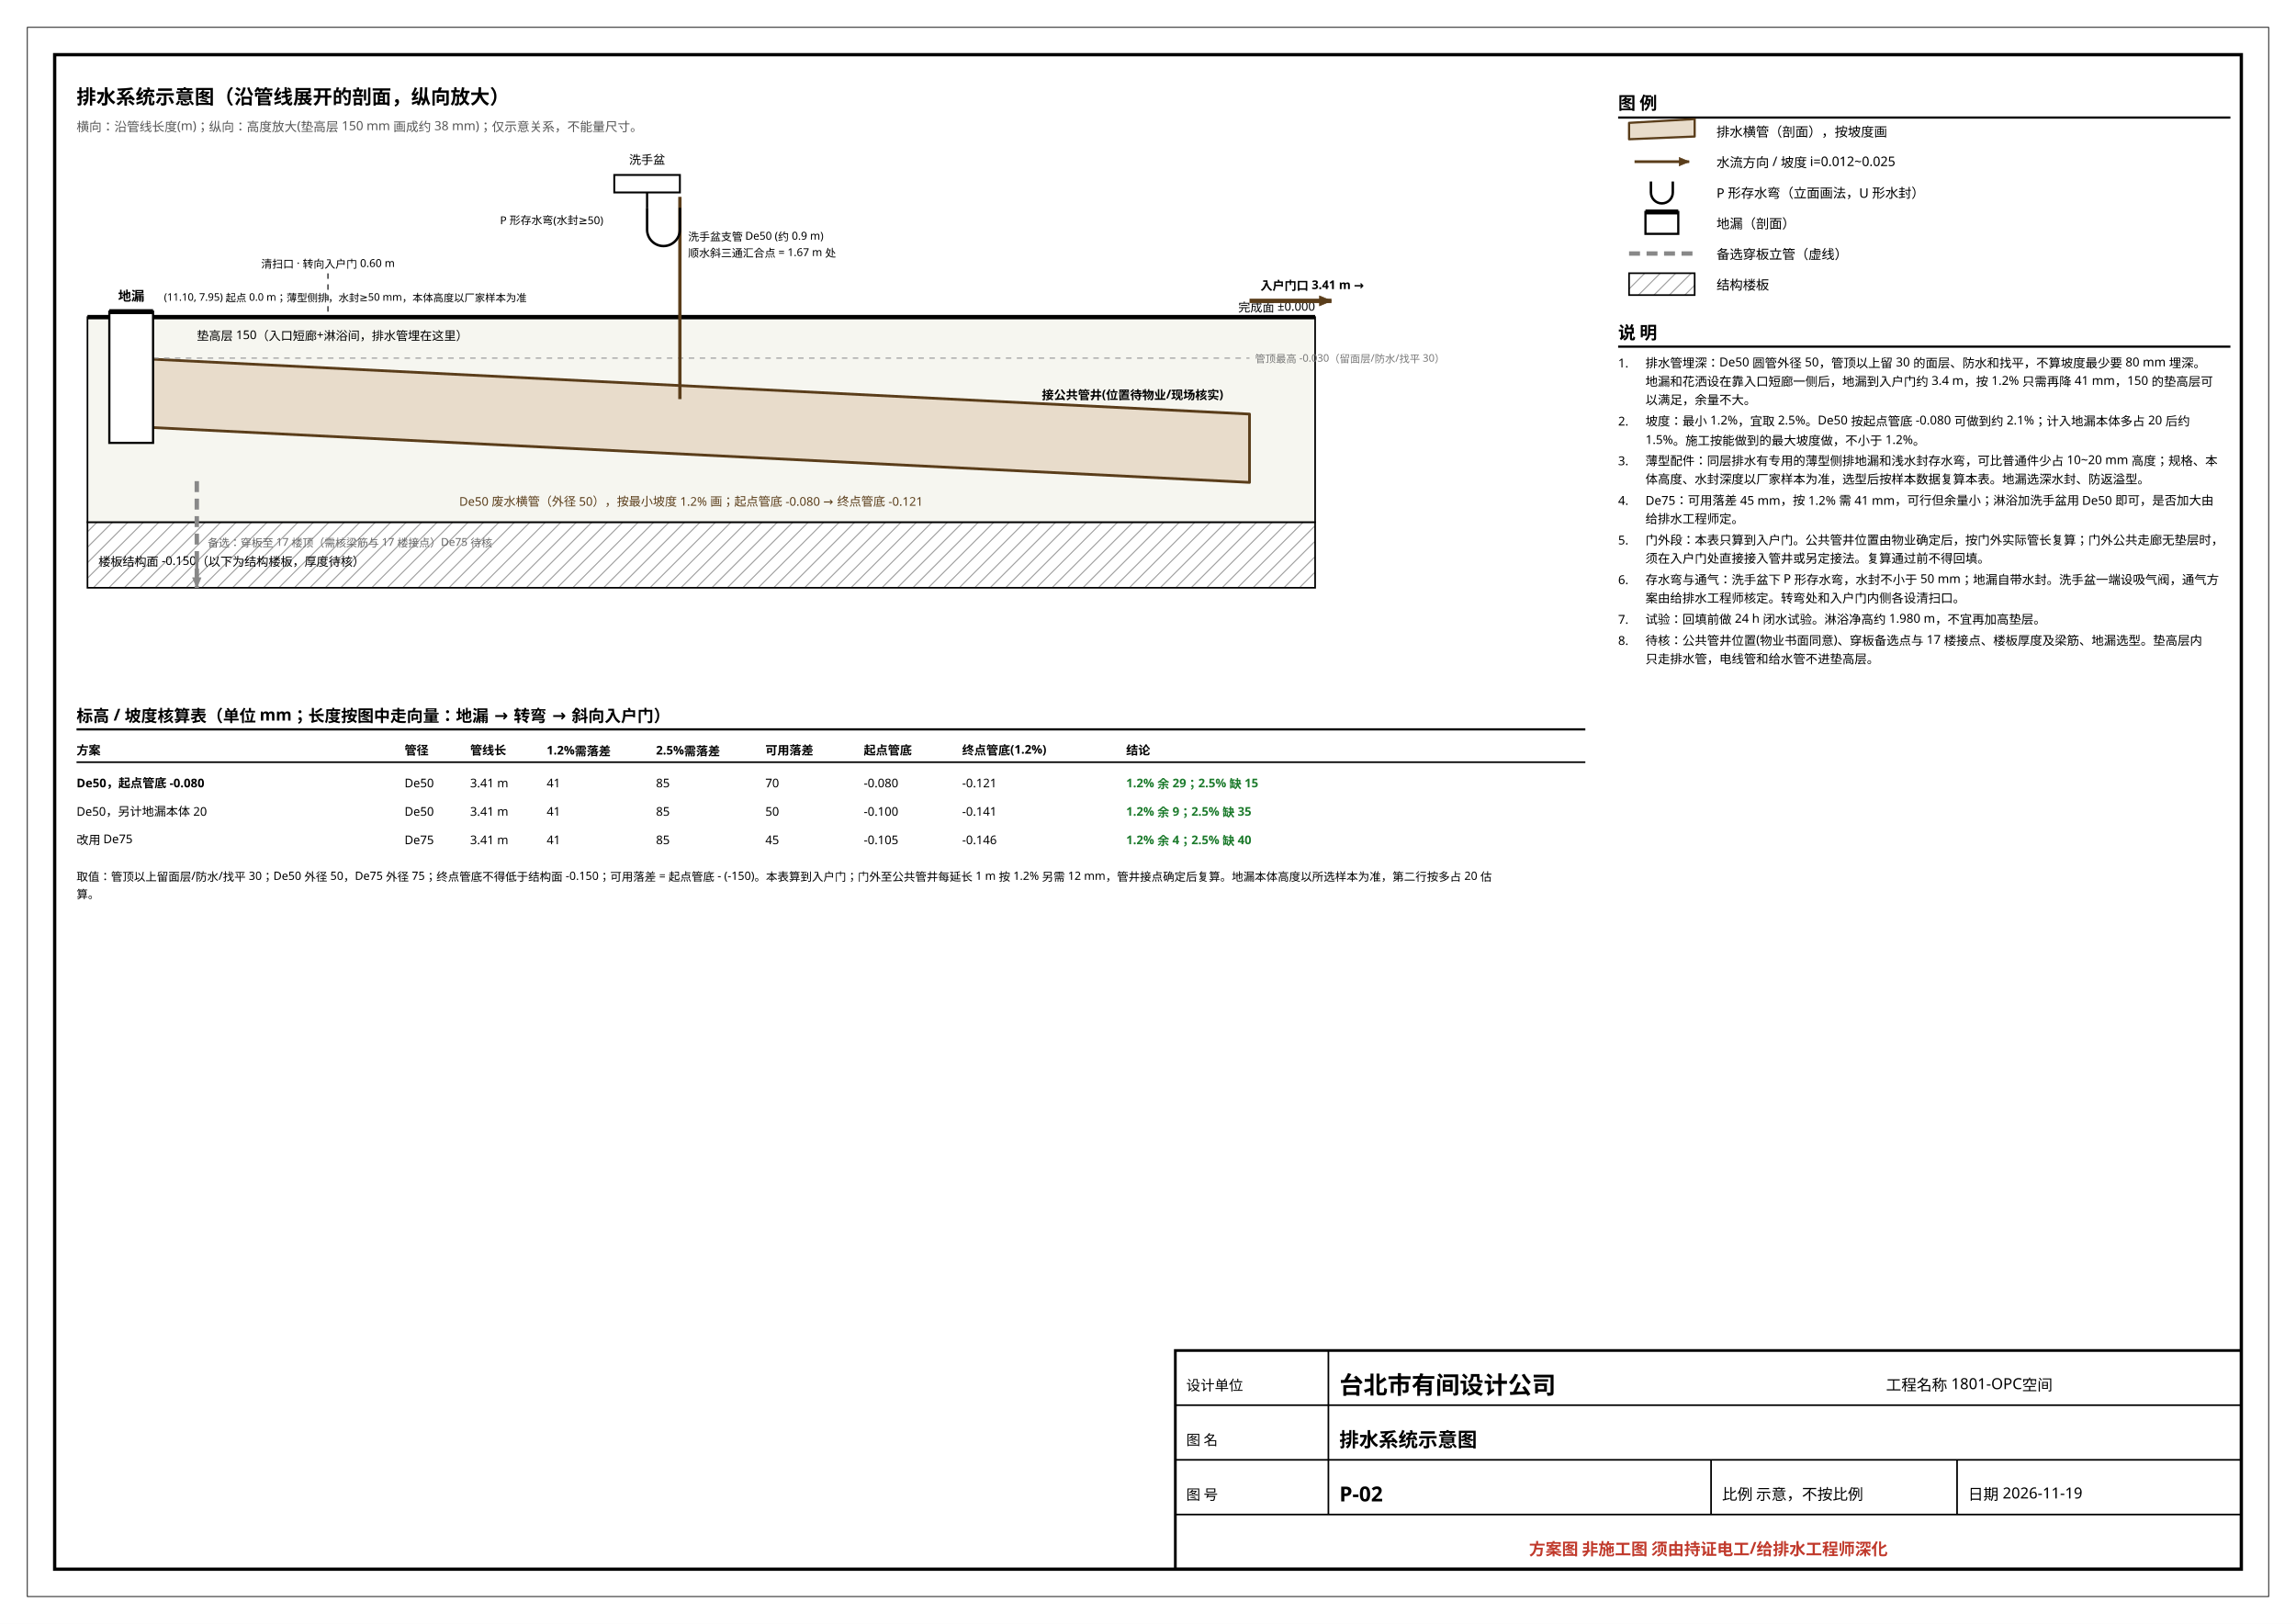
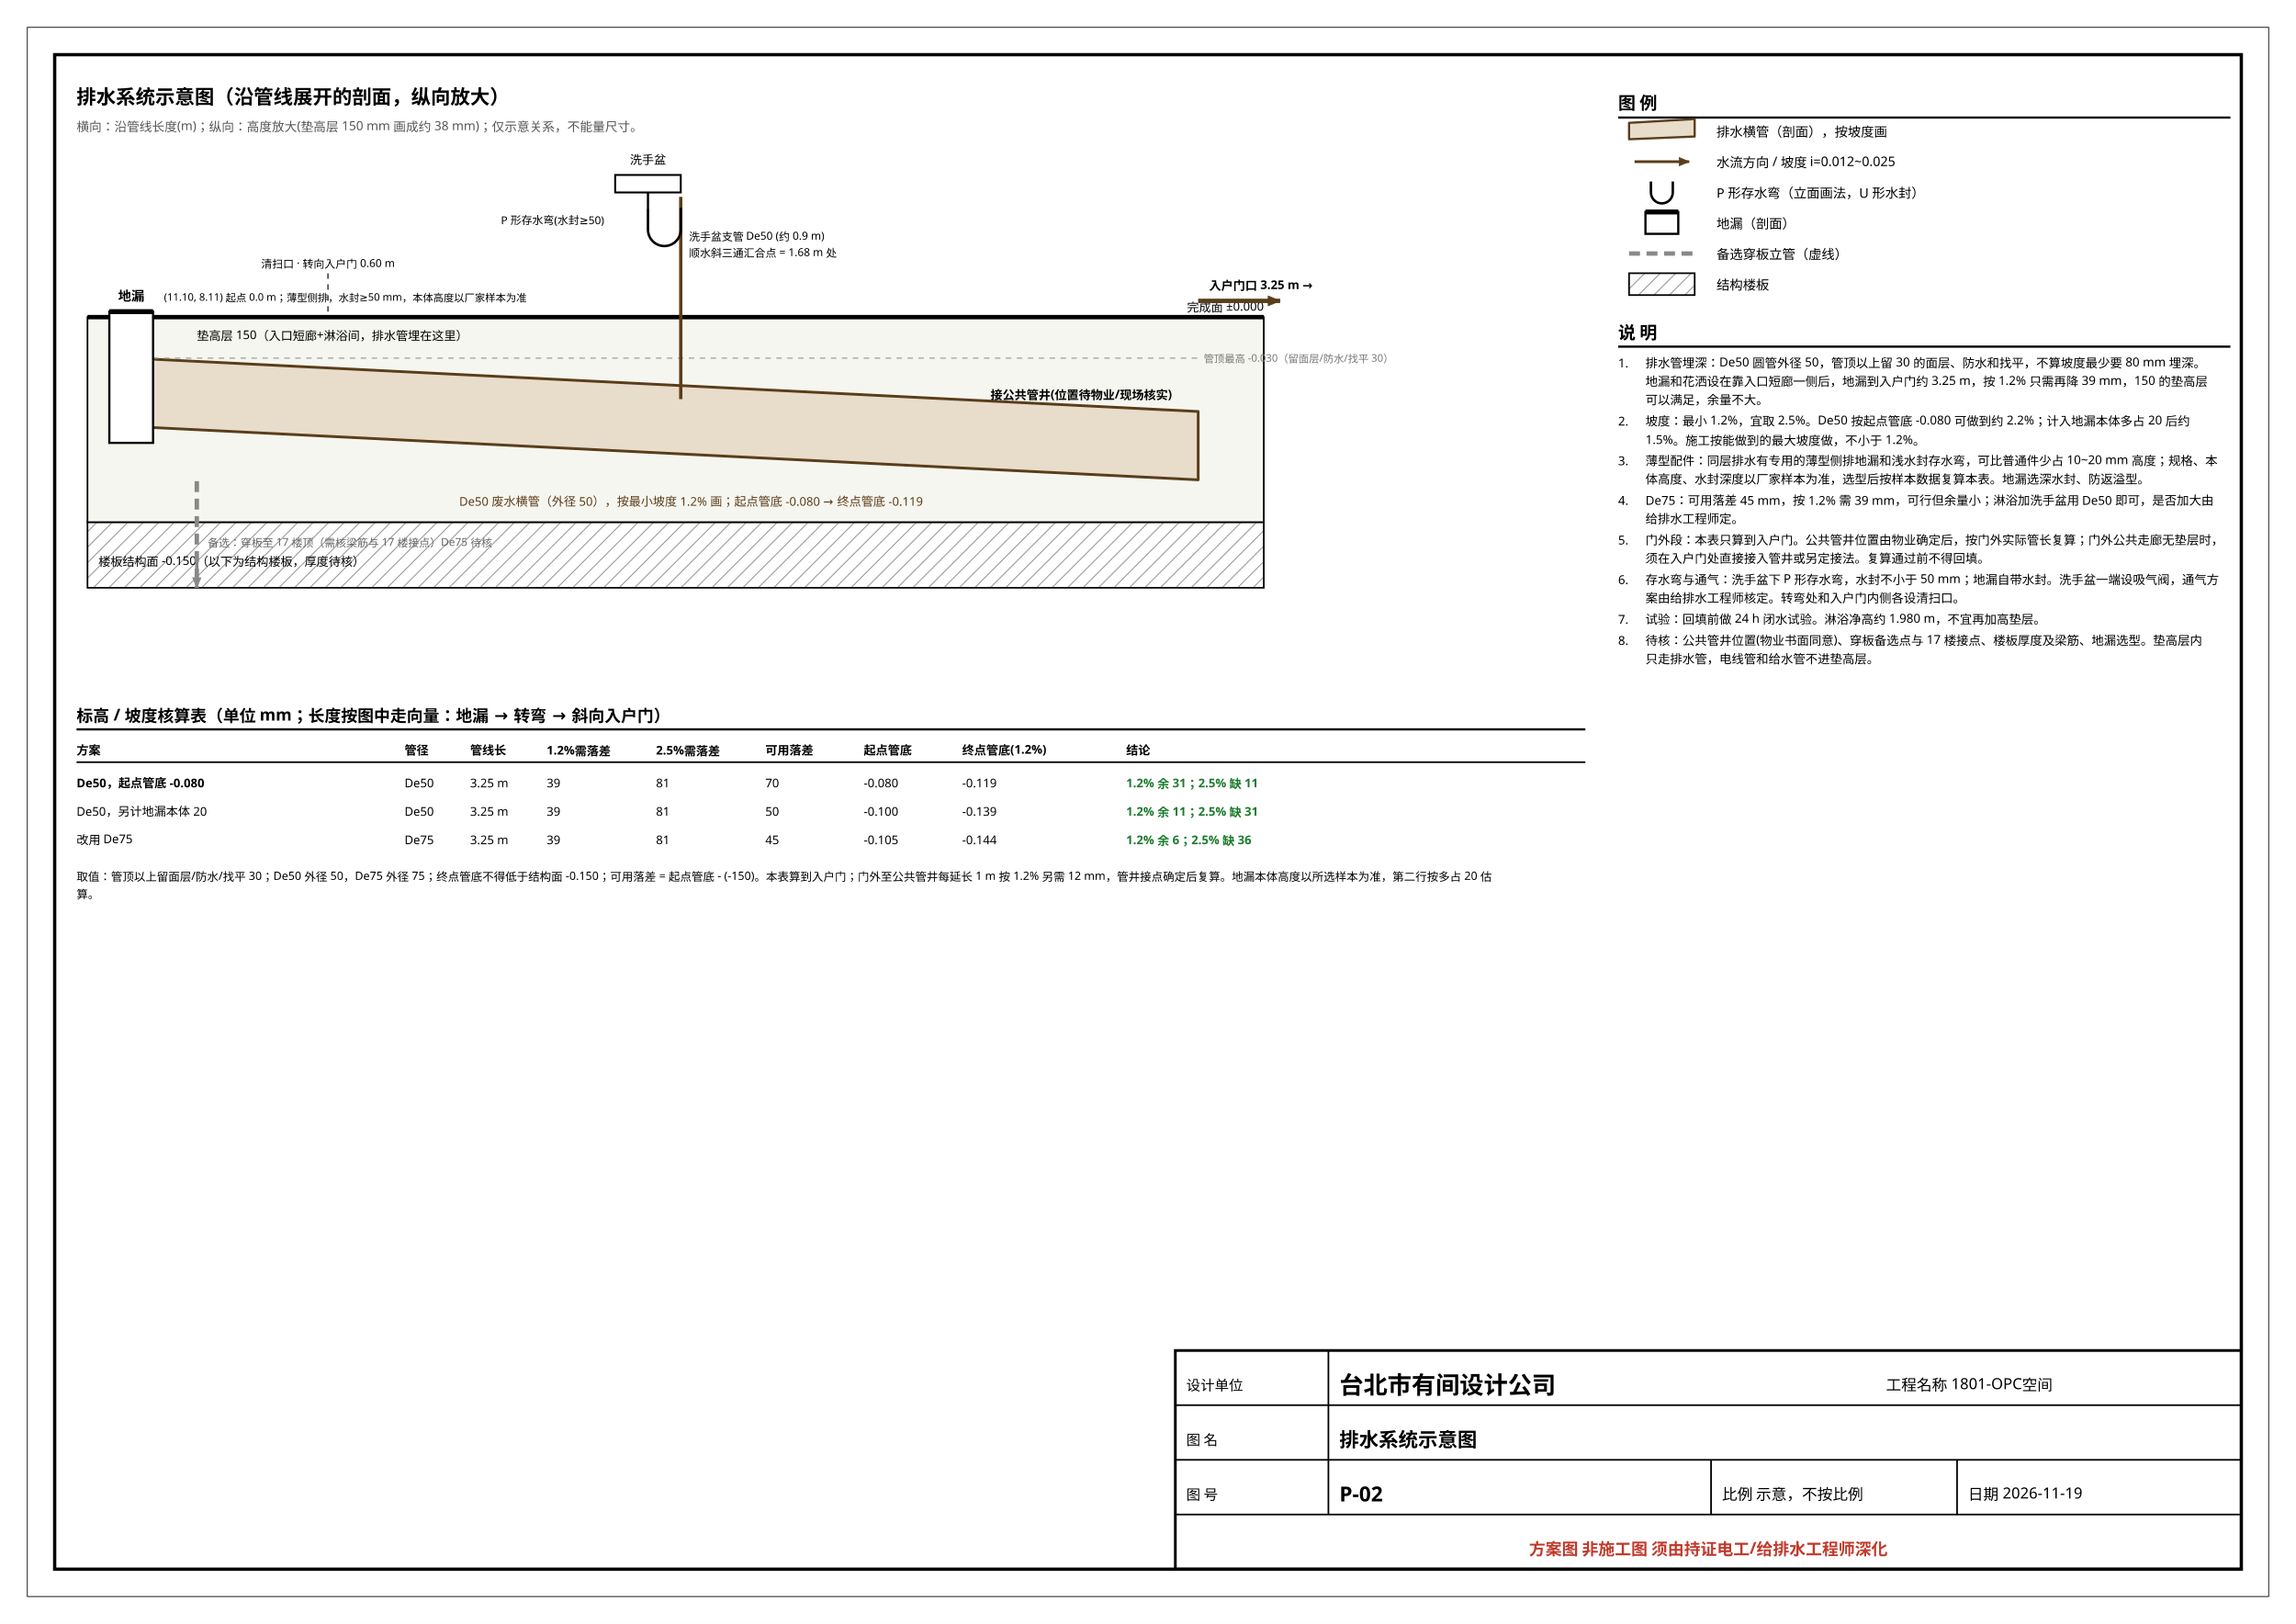
<svg xmlns="http://www.w3.org/2000/svg" width="420mm" height="297mm" viewBox="0 0 420 297" font-family="Microsoft YaHei,PingFang SC,Noto Sans SC,sans-serif">
  <rect width="420" height="297" fill="#fff" />
  <defs>
    <pattern id="hatch" width="2" height="2" patternUnits="userSpaceOnUse" patternTransform="rotate(45)">
      <line x1="0" y1="0" x2="0" y2="2" stroke="#777" stroke-width=".25" />
    </pattern>
    <pattern id="dots" width="1.6" height="1.6" patternUnits="userSpaceOnUse">
      <circle cx=".8" cy=".8" r=".18" fill="#999" />
    </pattern>
  </defs>
  <rect x="5.00" y="5.00" width="410.00" height="287.00" fill="none" stroke="#000" stroke-width="0.15" />
  <rect x="10.00" y="10.00" width="400.00" height="277.00" fill="none" stroke="#000" stroke-width="0.60" />
  <rect x="215.00" y="247.00" width="195.00" height="40.00" fill="none" stroke="#000" stroke-width="0.50" />
  <line x1="215.00" y1="257.00" x2="410.00" y2="257.00" stroke="#000" stroke-width="0.30" fill="none" />
  <line x1="215.00" y1="267.00" x2="410.00" y2="267.00" stroke="#000" stroke-width="0.30" fill="none" />
  <line x1="215.00" y1="277.00" x2="410.00" y2="277.00" stroke="#000" stroke-width="0.30" fill="none" />
  <line x1="243.00" y1="247.00" x2="243.00" y2="277.00" stroke="#000" stroke-width="0.30" fill="none" />
  <line x1="313.00" y1="267.00" x2="313.00" y2="277.00" stroke="#000" stroke-width="0.30" fill="none" />
  <line x1="358.00" y1="267.00" x2="358.00" y2="277.00" stroke="#000" stroke-width="0.30" fill="none" />
  <text x="217.00" y="254.30" font-size="2.60" text-anchor="start" fill="#000">设计单位</text>
  <text x="245.00" y="254.90" font-size="4.40" text-anchor="start" fill="#000" font-weight="bold">台北市有间设计公司</text>
  <text x="345.00" y="254.30" font-size="2.80" text-anchor="start" fill="#000">工程名称  1801-OPC空间</text>
  <text x="217.00" y="264.30" font-size="2.60" text-anchor="start" fill="#000">图    名</text>
  <text x="245.00" y="264.60" font-size="3.60" text-anchor="start" fill="#000" font-weight="bold">排水系统示意图</text>
  <text x="217.00" y="274.30" font-size="2.60" text-anchor="start" fill="#000">图    号</text>
  <text x="245.00" y="274.60" font-size="3.80" text-anchor="start" fill="#000" font-weight="bold">P-02</text>
  <text x="315.00" y="274.30" font-size="2.80" text-anchor="start" fill="#000">比例 示意，不按比例</text>
  <text x="360.00" y="274.30" font-size="2.80" text-anchor="start" fill="#000">日期 2026-11-19</text>
  <text x="312.50" y="284.40" font-size="3.00" text-anchor="middle" fill="#c0392b" font-weight="bold">方案图 非施工图 须由持证电工/给排水工程师深化</text>
  <text x="14.00" y="19.00" font-size="3.60" text-anchor="start" fill="#000" font-weight="bold">排水系统示意图（沿管线展开的剖面，纵向放大）</text>
  <text x="14.00" y="24.00" font-size="2.30" text-anchor="start" fill="#555">横向：沿管线长度(m)；纵向：高度放大(垫高层 150 mm 画成约 38 mm)；仅示意关系，不能量尺寸。</text>
-   <rect x="16.00" y="95.50" width="224.57" height="12.00" fill="url(#hatch)" stroke="#000" stroke-width="0.30" />
+   <rect x="16.00" y="95.50" width="215.18" height="12.00" fill="url(#hatch)" stroke="#000" stroke-width="0.30" />
  <text x="18.00" y="103.50" font-size="2.20" text-anchor="start" fill="#000">楼板结构面 -0.150（以下为结构楼板，厚度待核）</text>
-   <rect x="16.00" y="58.00" width="224.57" height="37.50" fill="#f6f6f0" stroke="#000" stroke-width="0.30" />
-   <line x1="16.00" y1="58.00" x2="240.57" y2="58.00" stroke="#000" stroke-width="0.80" fill="none" />
-   <text x="240.57" y="57.00" font-size="2.20" text-anchor="end" fill="#000">完成面 ±0.000</text>
+   <rect x="16.00" y="58.00" width="215.18" height="37.50" fill="#f6f6f0" stroke="#000" stroke-width="0.30" />
+   <line x1="16.00" y1="58.00" x2="231.18" y2="58.00" stroke="#000" stroke-width="0.80" fill="none" />
+   <text x="231.18" y="57.00" font-size="2.20" text-anchor="end" fill="#000">完成面 ±0.000</text>
  <text x="36.00" y="62.20" font-size="2.20" text-anchor="start" fill="#000">垫高层 150（入口短廊+淋浴间，排水管埋在这里）</text>
-   <polygon points="24.00,65.50 228.57,75.73 228.57,88.23 24.00,78.00" fill="#e8dccb" stroke="#5a3d1a" stroke-width="0.50" stroke-linejoin="round" />
-   <text x="84.00" y="92.50" font-size="2.20" text-anchor="start" fill="#5a3d1a">De50 废水横管（外径 50），按最小坡度 1.2% 画；起点管底 -0.080 → 终点管底 -0.121</text>
-   <line x1="24.00" y1="65.50" x2="228.57" y2="65.50" stroke="#999" stroke-width="0.20" stroke-dasharray="1 1" fill="none" />
-   <text x="229.57" y="66.30" font-size="1.90" text-anchor="start" fill="#777">管顶最高 -0.030（留面层/防水/找平 30）</text>
+   <polygon points="24.00,65.50 219.18,75.26 219.18,87.76 24.00,78.00" fill="#e8dccb" stroke="#5a3d1a" stroke-width="0.50" stroke-linejoin="round" />
+   <text x="84.00" y="92.50" font-size="2.20" text-anchor="start" fill="#5a3d1a">De50 废水横管（外径 50），按最小坡度 1.2% 画；起点管底 -0.080 → 终点管底 -0.119</text>
+   <line x1="24.00" y1="65.50" x2="219.18" y2="65.50" stroke="#999" stroke-width="0.20" stroke-dasharray="1 1" fill="none" />
+   <text x="220.18" y="66.30" font-size="1.90" text-anchor="start" fill="#777">管顶最高 -0.030（留面层/防水/找平 30）</text>
  <rect x="20.00" y="57.00" width="8.00" height="24.00" fill="#fff" stroke="#000" stroke-width="0.40" />
  <line x1="20.00" y1="57.00" x2="28.00" y2="57.00" stroke="#000" stroke-width="0.90" fill="none" />
  <text x="24.00" y="55.00" font-size="2.40" text-anchor="middle" fill="#000" font-weight="bold">地漏</text>
-   <text x="30.00" y="55.00" font-size="1.90" text-anchor="start" fill="#000">(11.10, 7.95) 起点 0.0 m；薄型侧排，水封≥50 mm，本体高度以厂家样本为准</text>
-   <line x1="124.37" y1="36.00" x2="124.37" y2="73.00" stroke="#5a3d1a" stroke-width="0.60" fill="none" />
-   <rect x="112.37" y="32.00" width="12.00" height="3.20" fill="#fff" stroke="#000" stroke-width="0.35" />
-   <text x="118.37" y="30.00" font-size="2.20" text-anchor="middle" fill="#000">洗手盆</text>
-   <line x1="118.37" y1="35.20" x2="118.37" y2="38.00" stroke="#000" stroke-width="0.40" fill="none" />
-   <path d="M118.37,38.00 v4 a3,3 0 0 0 6,0 v-4" fill="none" stroke="#000" stroke-width="0.45" />
-   <line x1="124.37" y1="38.00" x2="124.37" y2="38.00" stroke="#000" stroke-width="0.40" fill="none" />
-   <text x="110.37" y="41.00" font-size="2.00" text-anchor="end" fill="#000">P 形存水弯(水封≥50)</text>
-   <line x1="118.37" y1="38.00" x2="118.37" y2="38.00" stroke="#000" stroke-width="0.10" fill="none" />
-   <text x="125.87" y="44.00" font-size="2.00" text-anchor="start" fill="#000">洗手盆支管 De50 (约 0.9 m)</text>
-   <text x="125.87" y="47.00" font-size="2.00" text-anchor="start" fill="#000">顺水斜三通汇合点 = 1.67 m 处</text>
+   <text x="30.00" y="55.00" font-size="1.90" text-anchor="start" fill="#000">(11.10, 8.11) 起点 0.0 m；薄型侧排，水封≥50 mm，本体高度以厂家样本为准</text>
+   <line x1="124.53" y1="36.00" x2="124.53" y2="73.00" stroke="#5a3d1a" stroke-width="0.60" fill="none" />
+   <rect x="112.53" y="32.00" width="12.00" height="3.20" fill="#fff" stroke="#000" stroke-width="0.35" />
+   <text x="118.53" y="30.00" font-size="2.20" text-anchor="middle" fill="#000">洗手盆</text>
+   <line x1="118.53" y1="35.20" x2="118.53" y2="38.00" stroke="#000" stroke-width="0.40" fill="none" />
+   <path d="M118.53,38.00 v4 a3,3 0 0 0 6,0 v-4" fill="none" stroke="#000" stroke-width="0.45" />
+   <line x1="124.53" y1="38.00" x2="124.53" y2="38.00" stroke="#000" stroke-width="0.40" fill="none" />
+   <text x="110.53" y="41.00" font-size="2.00" text-anchor="end" fill="#000">P 形存水弯(水封≥50)</text>
+   <line x1="118.53" y1="38.00" x2="118.53" y2="38.00" stroke="#000" stroke-width="0.10" fill="none" />
+   <text x="126.03" y="44.00" font-size="2.00" text-anchor="start" fill="#000">洗手盆支管 De50 (约 0.9 m)</text>
+   <text x="126.03" y="47.00" font-size="2.00" text-anchor="start" fill="#000">顺水斜三通汇合点 = 1.68 m 处</text>
  <line x1="60.00" y1="50.00" x2="60.00" y2="58.00" stroke="#555" stroke-width="0.30" stroke-dasharray="1 1" fill="none" />
  <text x="60.00" y="49.00" font-size="2.00" text-anchor="middle" fill="#000">清扫口 · 转向入户门 0.60 m</text>
-   <line x1="228.57" y1="55.03" x2="243.57" y2="55.03" stroke="#5a3d1a" stroke-width="0.80" fill="none" />
-   <polygon points="243.57,55.03 241.36,55.96 241.36,54.10" fill="#5a3d1a" stroke="#5a3d1a" stroke-width="0.10" stroke-linejoin="round" />
-   <text x="230.57" y="53.03" font-size="2.20" text-anchor="start" fill="#000" font-weight="bold">入户门口 3.41 m →</text>
-   <text x="190.57" y="73.03" font-size="2.20" text-anchor="start" fill="#000" font-weight="bold">接公共管井(位置待物业/现场核实)</text>
+   <line x1="219.18" y1="55.03" x2="234.18" y2="55.03" stroke="#5a3d1a" stroke-width="0.80" fill="none" />
+   <polygon points="234.18,55.03 231.97,55.96 231.97,54.10" fill="#5a3d1a" stroke="#5a3d1a" stroke-width="0.10" stroke-linejoin="round" />
+   <text x="221.18" y="53.03" font-size="2.20" text-anchor="start" fill="#000" font-weight="bold">入户门口 3.25 m →</text>
+   <text x="181.18" y="73.03" font-size="2.20" text-anchor="start" fill="#000" font-weight="bold">接公共管井(位置待物业/现场核实)</text>
  <line x1="36.00" y1="88.00" x2="36.00" y2="107.50" stroke="#888" stroke-width="0.80" stroke-dasharray="2 1.2" fill="none" />
  <line x1="36.00" y1="101.50" x2="36.00" y2="107.50" stroke="#888" stroke-width="0.60" fill="none" />
  <polygon points="36.00,107.50 35.22,105.66 36.78,105.66" fill="#888" stroke="#888" stroke-width="0.10" stroke-linejoin="round" />
  <text x="38.00" y="100.00" font-size="2.00" text-anchor="start" fill="#666">备选：穿板至 17 楼顶（需核梁筋与 17 楼接点）De75 待核</text>
  <text x="14.00" y="132.00" font-size="3.00" text-anchor="start" fill="#000" font-weight="bold">标高 / 坡度核算表（单位 mm；长度按图中走向量：地漏 → 转弯 → 斜向入户门）</text>
  <line x1="14.00" y1="133.40" x2="290.00" y2="133.40" stroke="#000" stroke-width="0.40" fill="none" />
  <text x="14.00" y="138.00" font-size="2.20" text-anchor="start" fill="#000" font-weight="bold">方案</text>
  <text x="74.00" y="138.00" font-size="2.20" text-anchor="start" fill="#000" font-weight="bold">管径</text>
  <text x="86.00" y="138.00" font-size="2.20" text-anchor="start" fill="#000" font-weight="bold">管线长</text>
  <text x="100.00" y="138.00" font-size="2.20" text-anchor="start" fill="#000" font-weight="bold">1.2%需落差</text>
  <text x="120.00" y="138.00" font-size="2.20" text-anchor="start" fill="#000" font-weight="bold">2.5%需落差</text>
  <text x="140.00" y="138.00" font-size="2.20" text-anchor="start" fill="#000" font-weight="bold">可用落差</text>
  <text x="158.00" y="138.00" font-size="2.20" text-anchor="start" fill="#000" font-weight="bold">起点管底</text>
  <text x="176.00" y="138.00" font-size="2.20" text-anchor="start" fill="#000" font-weight="bold">终点管底(1.2%)</text>
  <text x="206.00" y="138.00" font-size="2.20" text-anchor="start" fill="#000" font-weight="bold">结论</text>
  <line x1="14.00" y1="139.40" x2="290.00" y2="139.40" stroke="#000" stroke-width="0.30" fill="none" />
  <text x="14.00" y="144.00" font-size="2.20" text-anchor="start" fill="#000" font-weight="bold">De50，起点管底 -0.080</text>
  <text x="74.00" y="144.00" font-size="2.20" text-anchor="start" fill="#000">De50</text>
-   <text x="86.00" y="144.00" font-size="2.20" text-anchor="start" fill="#000">3.41 m</text>
-   <text x="100.00" y="144.00" font-size="2.20" text-anchor="start" fill="#000">41</text>
-   <text x="120.00" y="144.00" font-size="2.20" text-anchor="start" fill="#000">85</text>
+   <text x="86.00" y="144.00" font-size="2.20" text-anchor="start" fill="#000">3.25 m</text>
+   <text x="100.00" y="144.00" font-size="2.20" text-anchor="start" fill="#000">39</text>
+   <text x="120.00" y="144.00" font-size="2.20" text-anchor="start" fill="#000">81</text>
  <text x="140.00" y="144.00" font-size="2.20" text-anchor="start" fill="#000">70</text>
  <text x="158.00" y="144.00" font-size="2.20" text-anchor="start" fill="#000">-0.080</text>
-   <text x="176.00" y="144.00" font-size="2.20" text-anchor="start" fill="#000">-0.121</text>
-   <text x="206.00" y="144.00" font-size="2.20" text-anchor="start" fill="#1b7a2b" font-weight="bold">1.2% 余 29；2.5% 缺 15</text>
+   <text x="176.00" y="144.00" font-size="2.20" text-anchor="start" fill="#000">-0.119</text>
+   <text x="206.00" y="144.00" font-size="2.20" text-anchor="start" fill="#1b7a2b" font-weight="bold">1.2% 余 31；2.5% 缺 11</text>
  <text x="14.00" y="149.20" font-size="2.20" text-anchor="start" fill="#000">De50，另计地漏本体 20</text>
  <text x="74.00" y="149.20" font-size="2.20" text-anchor="start" fill="#000">De50</text>
-   <text x="86.00" y="149.20" font-size="2.20" text-anchor="start" fill="#000">3.41 m</text>
-   <text x="100.00" y="149.20" font-size="2.20" text-anchor="start" fill="#000">41</text>
-   <text x="120.00" y="149.20" font-size="2.20" text-anchor="start" fill="#000">85</text>
+   <text x="86.00" y="149.20" font-size="2.20" text-anchor="start" fill="#000">3.25 m</text>
+   <text x="100.00" y="149.20" font-size="2.20" text-anchor="start" fill="#000">39</text>
+   <text x="120.00" y="149.20" font-size="2.20" text-anchor="start" fill="#000">81</text>
  <text x="140.00" y="149.20" font-size="2.20" text-anchor="start" fill="#000">50</text>
  <text x="158.00" y="149.20" font-size="2.20" text-anchor="start" fill="#000">-0.100</text>
-   <text x="176.00" y="149.20" font-size="2.20" text-anchor="start" fill="#000">-0.141</text>
-   <text x="206.00" y="149.20" font-size="2.20" text-anchor="start" fill="#1b7a2b" font-weight="bold">1.2% 余 9；2.5% 缺 35</text>
+   <text x="176.00" y="149.20" font-size="2.20" text-anchor="start" fill="#000">-0.139</text>
+   <text x="206.00" y="149.20" font-size="2.20" text-anchor="start" fill="#1b7a2b" font-weight="bold">1.2% 余 11；2.5% 缺 31</text>
  <text x="14.00" y="154.40" font-size="2.20" text-anchor="start" fill="#000">改用 De75</text>
  <text x="74.00" y="154.40" font-size="2.20" text-anchor="start" fill="#000">De75</text>
-   <text x="86.00" y="154.40" font-size="2.20" text-anchor="start" fill="#000">3.41 m</text>
-   <text x="100.00" y="154.40" font-size="2.20" text-anchor="start" fill="#000">41</text>
-   <text x="120.00" y="154.40" font-size="2.20" text-anchor="start" fill="#000">85</text>
+   <text x="86.00" y="154.40" font-size="2.20" text-anchor="start" fill="#000">3.25 m</text>
+   <text x="100.00" y="154.40" font-size="2.20" text-anchor="start" fill="#000">39</text>
+   <text x="120.00" y="154.40" font-size="2.20" text-anchor="start" fill="#000">81</text>
  <text x="140.00" y="154.40" font-size="2.20" text-anchor="start" fill="#000">45</text>
  <text x="158.00" y="154.40" font-size="2.20" text-anchor="start" fill="#000">-0.105</text>
-   <text x="176.00" y="154.40" font-size="2.20" text-anchor="start" fill="#000">-0.146</text>
-   <text x="206.00" y="154.40" font-size="2.20" text-anchor="start" fill="#1b7a2b" font-weight="bold">1.2% 余 4；2.5% 缺 40</text>
+   <text x="176.00" y="154.40" font-size="2.20" text-anchor="start" fill="#000">-0.144</text>
+   <text x="206.00" y="154.40" font-size="2.20" text-anchor="start" fill="#1b7a2b" font-weight="bold">1.2% 余 6；2.5% 缺 36</text>
  <text x="14.00" y="161.10" font-size="2.10" text-anchor="start" fill="#000">取值：管顶以上留面层/防水/找平 30；De50 外径 50，De75 外径 75；终点管底不得低于结构面 -0.150；可用落差 = 起点管底 - (-150)。本表算到入户门；门外至公共管井每延长 1 m 按 1.2% 另需 12 mm，管井接点确定后复算。地漏本体高度以所选样本为准，第二行按多占 20 估</text>
  <text x="14.00" y="164.32" font-size="2.10" text-anchor="start" fill="#000">算。</text>
  <text x="296.00" y="20.00" font-size="3.20" text-anchor="start" fill="#000" font-weight="bold">图 例</text>
  <line x1="296.00" y1="21.50" x2="408.00" y2="21.50" stroke="#000" stroke-width="0.40" fill="none" />
  <polygon points="298.00,22.47 310.00,21.77 310.00,24.97 298.00,25.47" fill="#e8dccb" stroke="#5a3d1a" stroke-width="0.40" stroke-linejoin="round" />
  <text x="314.00" y="24.97" font-size="2.40" text-anchor="start" fill="#000">排水横管（剖面），按坡度画</text>
  <line x1="299.00" y1="29.57" x2="309.00" y2="29.57" stroke="#5a3d1a" stroke-width="0.50" fill="none" />
  <polygon points="309.00,29.57 307.16,30.35 307.16,28.79" fill="#5a3d1a" stroke="#5a3d1a" stroke-width="0.10" stroke-linejoin="round" />
  <text x="314.00" y="30.57" font-size="2.40" text-anchor="start" fill="#000">水流方向 / 坡度 i=0.012~0.025</text>
  <path d="M302.0,33.2 v2 a2,2 0 0 0 4,0 v-2" fill="none" stroke="#000" stroke-width="0.45" />
  <text x="314.00" y="36.17" font-size="2.40" text-anchor="start" fill="#000">P 形存水弯（立面画法，U 形水封）</text>
  <rect x="301.00" y="38.77" width="6.00" height="4.00" fill="#fff" stroke="#000" stroke-width="0.40" />
  <line x1="301.00" y1="38.77" x2="307.00" y2="38.77" stroke="#000" stroke-width="0.90" fill="none" />
  <text x="314.00" y="41.77" font-size="2.40" text-anchor="start" fill="#000">地漏（剖面）</text>
  <line x1="298.00" y1="46.37" x2="310.00" y2="46.37" stroke="#888" stroke-width="0.80" stroke-dasharray="2 1.2" fill="none" />
  <text x="314.00" y="47.37" font-size="2.40" text-anchor="start" fill="#000">备选穿板立管（虚线）</text>
  <rect x="298.00" y="49.97" width="12.00" height="4.00" fill="url(#hatch)" stroke="#000" stroke-width="0.30" />
  <text x="314.00" y="52.97" font-size="2.40" text-anchor="start" fill="#000">结构楼板</text>
  <text x="296.00" y="62.00" font-size="3.20" text-anchor="start" fill="#000" font-weight="bold">说 明</text>
  <line x1="296.00" y1="63.40" x2="408.00" y2="63.40" stroke="#000" stroke-width="0.40" fill="none" />
  <text x="296.00" y="67.20" font-size="2.25" text-anchor="start" fill="#000">1.</text>
  <text x="301.00" y="67.20" font-size="2.25" text-anchor="start" fill="#000">排水管埋深：De50 圆管外径 50，管顶以上留 30 的面层、防水和找平，不算坡度最少要 80 mm 埋深。</text>
-   <text x="301.00" y="70.58" font-size="2.25" text-anchor="start" fill="#000">地漏和花洒设在靠入口短廊一侧后，地漏到入户门约 3.4 m，按 1.2% 只需再降 41 mm，150 的垫高层可</text>
-   <text x="301.00" y="73.95" font-size="2.25" text-anchor="start" fill="#000">以满足，余量不大。</text>
+   <text x="301.00" y="70.58" font-size="2.25" text-anchor="start" fill="#000">地漏和花洒设在靠入口短廊一侧后，地漏到入户门约 3.25 m，按 1.2% 只需再降 39 mm，150 的垫高层</text>
+   <text x="301.00" y="73.95" font-size="2.25" text-anchor="start" fill="#000">可以满足，余量不大。</text>
  <text x="296.00" y="77.83" font-size="2.25" text-anchor="start" fill="#000">2.</text>
-   <text x="301.00" y="77.83" font-size="2.25" text-anchor="start" fill="#000">坡度：最小 1.2%，宜取 2.5%。De50 按起点管底 -0.080 可做到约 2.1%；计入地漏本体多占 20 后约</text>
+   <text x="301.00" y="77.83" font-size="2.25" text-anchor="start" fill="#000">坡度：最小 1.2%，宜取 2.5%。De50 按起点管底 -0.080 可做到约 2.2%；计入地漏本体多占 20 后约</text>
  <text x="301.00" y="81.20" font-size="2.25" text-anchor="start" fill="#000"> 1.5%。施工按能做到的最大坡度做，不小于 1.2%。</text>
  <text x="296.00" y="85.08" font-size="2.25" text-anchor="start" fill="#000">3.</text>
  <text x="301.00" y="85.08" font-size="2.25" text-anchor="start" fill="#000">薄型配件：同层排水有专用的薄型侧排地漏和浅水封存水弯，可比普通件少占 10~20 mm 高度；规格、本</text>
  <text x="301.00" y="88.45" font-size="2.25" text-anchor="start" fill="#000">体高度、水封深度以厂家样本为准，选型后按样本数据复算本表。地漏选深水封、防返溢型。</text>
  <text x="296.00" y="92.33" font-size="2.25" text-anchor="start" fill="#000">4.</text>
-   <text x="301.00" y="92.33" font-size="2.25" text-anchor="start" fill="#000">De75：可用落差 45 mm，按 1.2% 需 41 mm，可行但余量小；淋浴加洗手盆用 De50 即可，是否加大由</text>
+   <text x="301.00" y="92.33" font-size="2.25" text-anchor="start" fill="#000">De75：可用落差 45 mm，按 1.2% 需 39 mm，可行但余量小；淋浴加洗手盆用 De50 即可，是否加大由</text>
  <text x="301.00" y="95.70" font-size="2.25" text-anchor="start" fill="#000">给排水工程师定。</text>
  <text x="296.00" y="99.58" font-size="2.25" text-anchor="start" fill="#000">5.</text>
  <text x="301.00" y="99.58" font-size="2.25" text-anchor="start" fill="#000">门外段：本表只算到入户门。公共管井位置由物业确定后，按门外实际管长复算；门外公共走廊无垫层时，</text>
  <text x="301.00" y="102.95" font-size="2.25" text-anchor="start" fill="#000">须在入户门处直接接入管井或另定接法。复算通过前不得回填。</text>
  <text x="296.00" y="106.83" font-size="2.25" text-anchor="start" fill="#000">6.</text>
  <text x="301.00" y="106.83" font-size="2.25" text-anchor="start" fill="#000">存水弯与通气：洗手盆下 P 形存水弯，水封不小于 50 mm；地漏自带水封。洗手盆一端设吸气阀，通气方</text>
  <text x="301.00" y="110.20" font-size="2.25" text-anchor="start" fill="#000">案由给排水工程师核定。转弯处和入户门内侧各设清扫口。</text>
  <text x="296.00" y="114.08" font-size="2.25" text-anchor="start" fill="#000">7.</text>
  <text x="301.00" y="114.08" font-size="2.25" text-anchor="start" fill="#000">试验：回填前做 24 h 闭水试验。淋浴净高约 1.980 m，不宜再加高垫层。</text>
  <text x="296.00" y="117.95" font-size="2.25" text-anchor="start" fill="#000">8.</text>
  <text x="301.00" y="117.95" font-size="2.25" text-anchor="start" fill="#000">待核：公共管井位置(物业书面同意)、穿板备选点与 17 楼接点、楼板厚度及梁筋、地漏选型。垫高层内</text>
  <text x="301.00" y="121.33" font-size="2.25" text-anchor="start" fill="#000">只走排水管，电线管和给水管不进垫高层。</text>
</svg>
